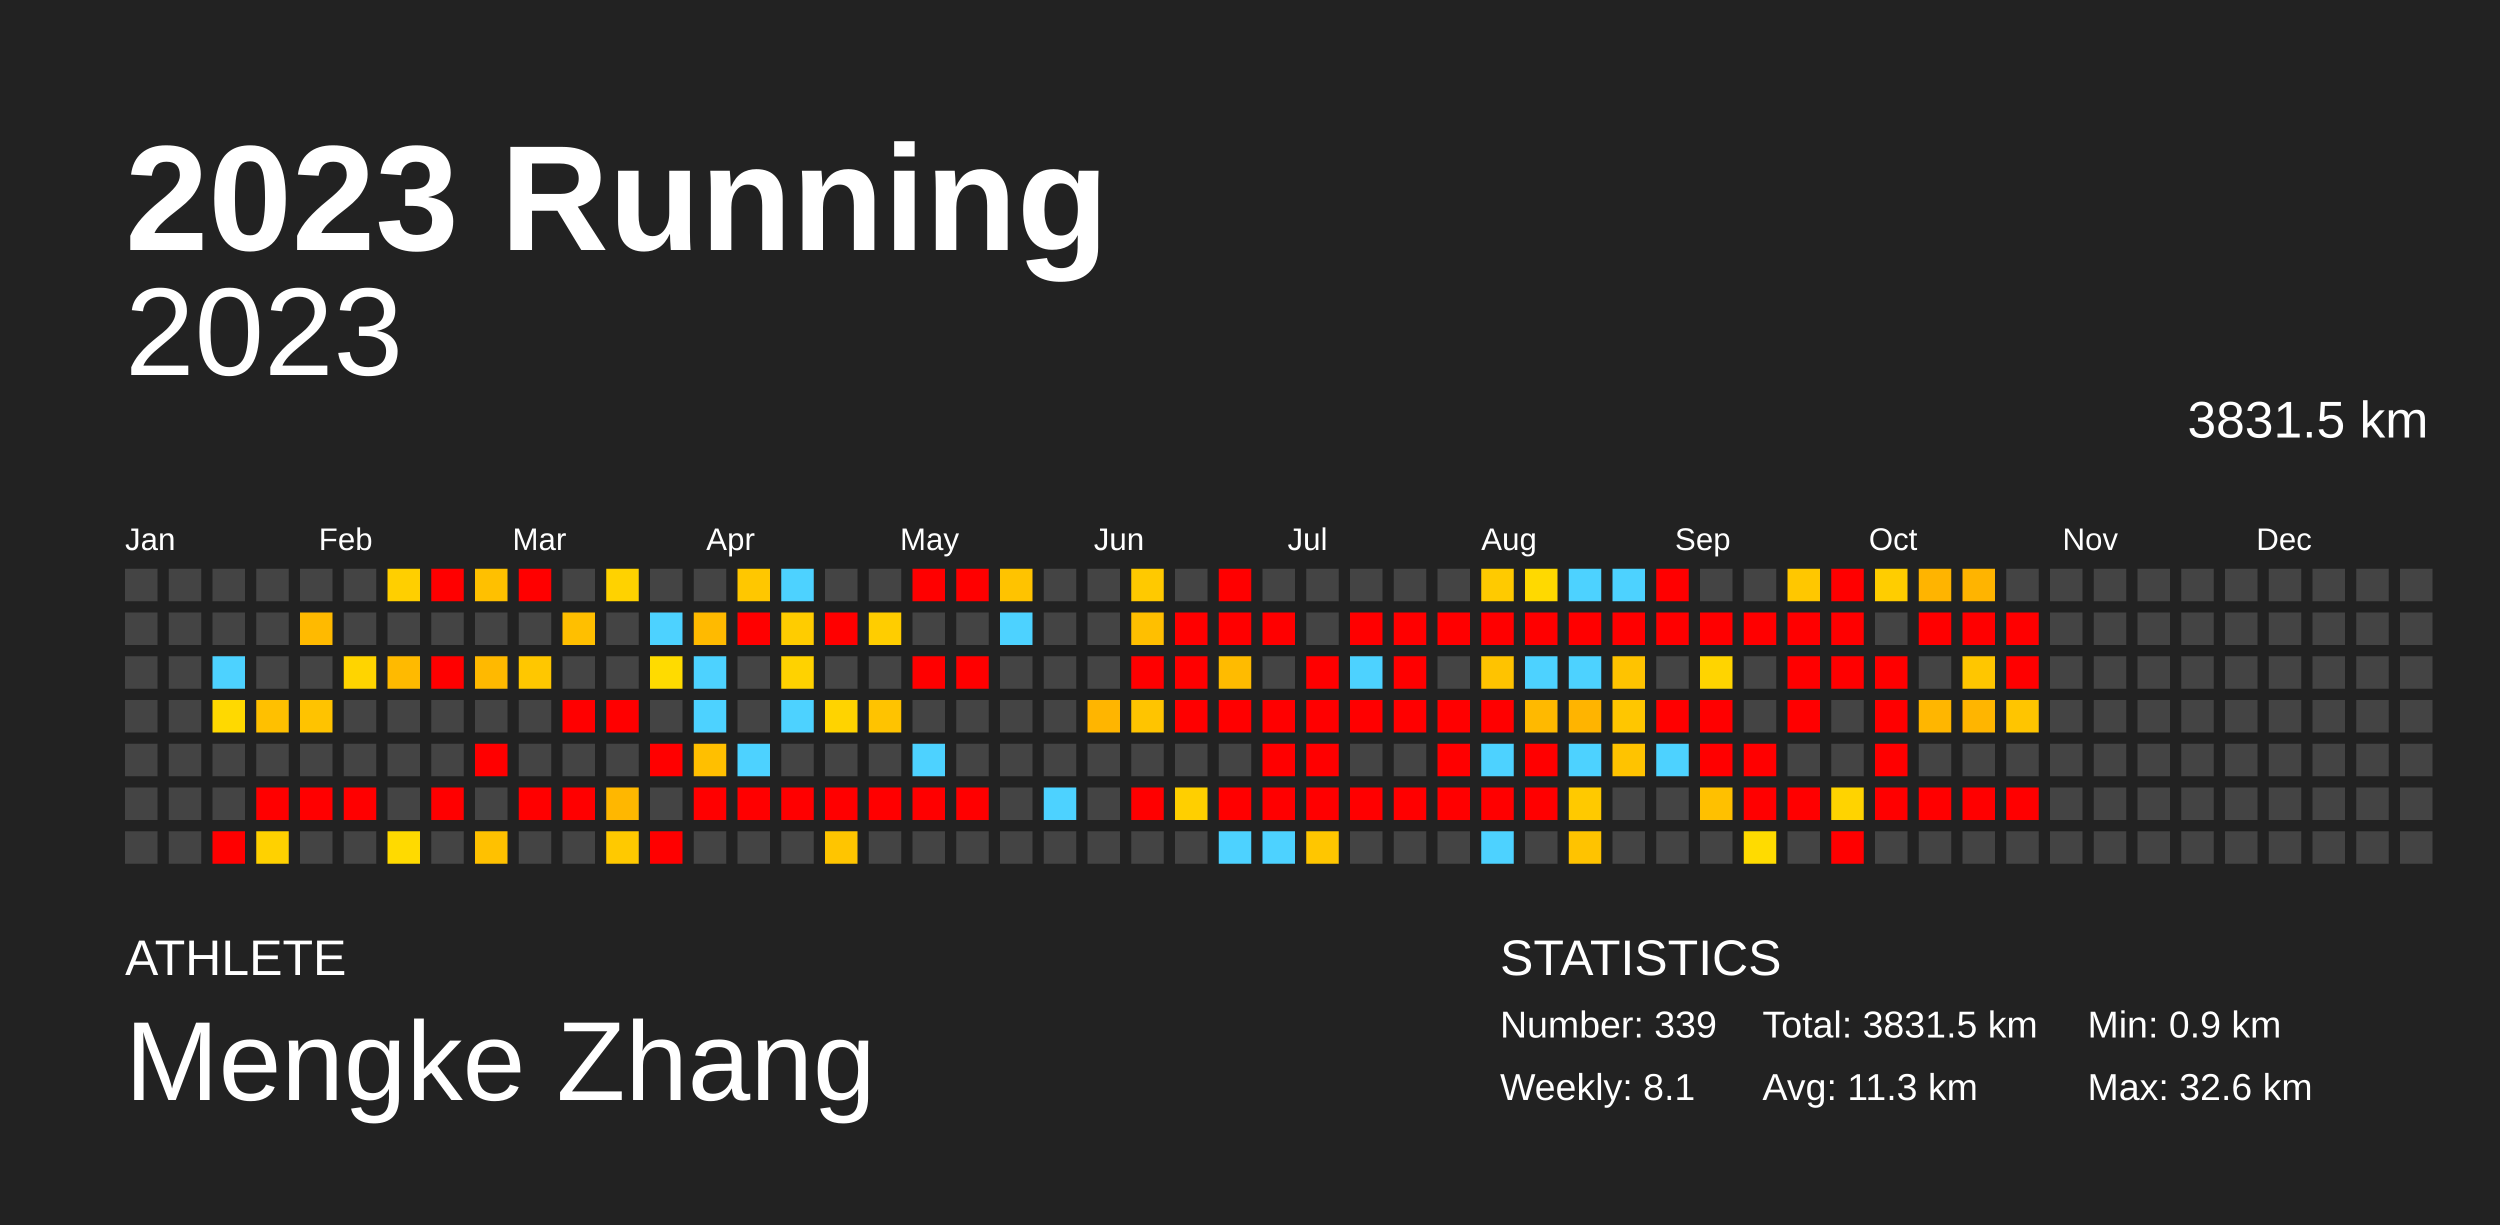
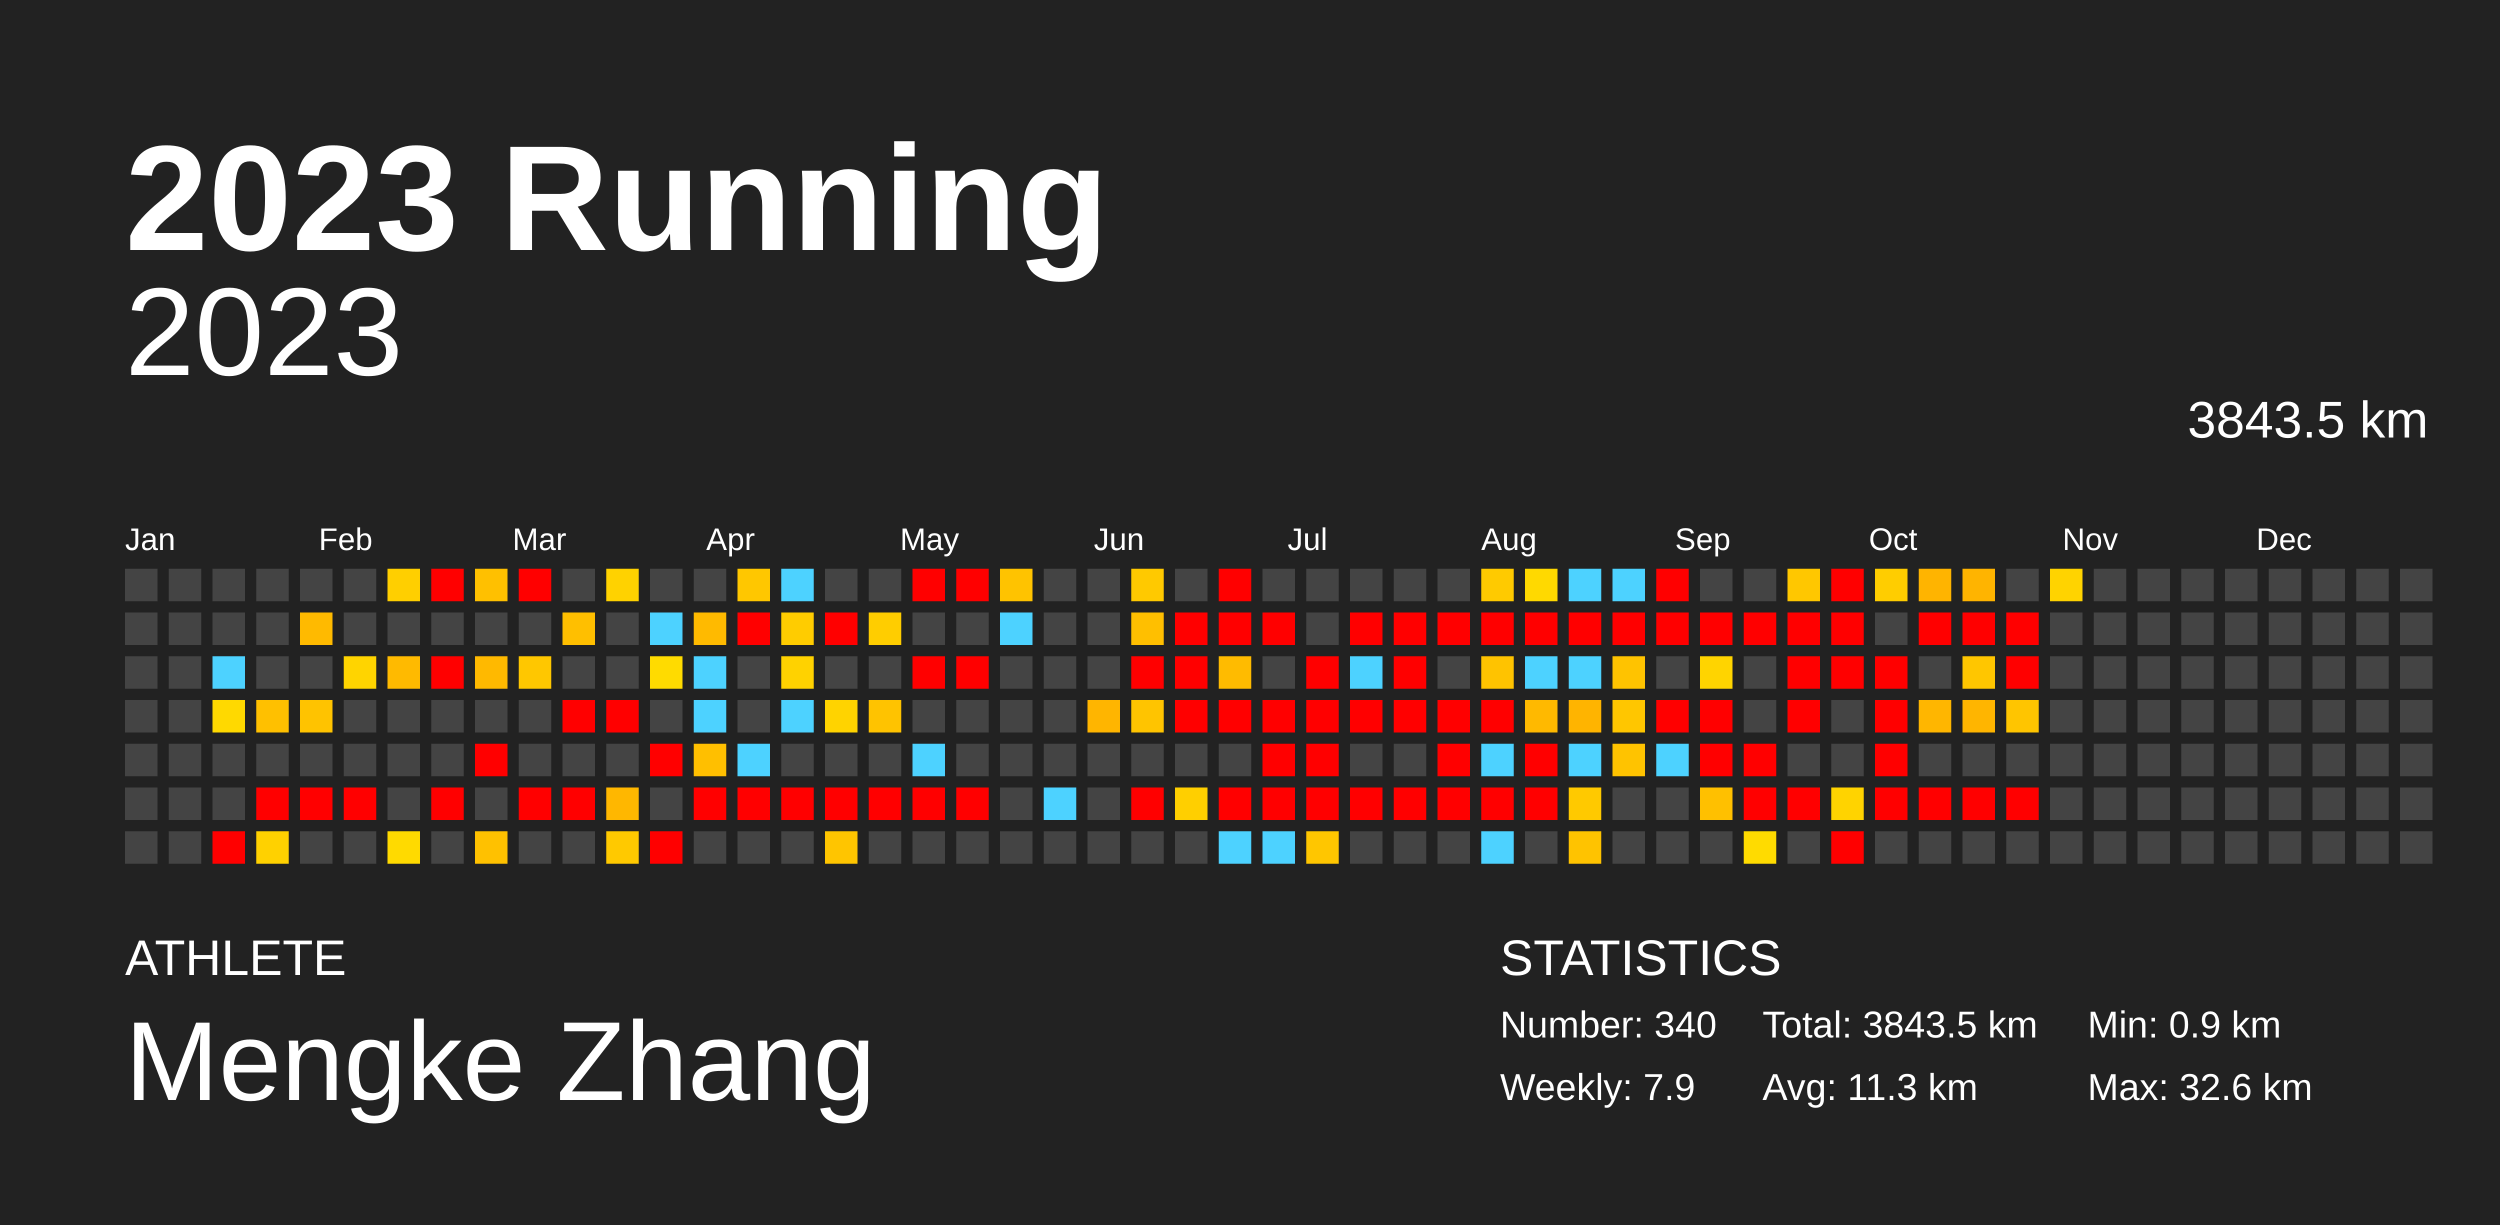
<svg xmlns="http://www.w3.org/2000/svg" baseProfile="full" height="98mm" version="1.1" viewBox="0,0,200,98" width="200mm">
  <defs />
  <rect fill="#222222" height="98" width="200" x="0" y="0" />
  <text fill="#FFFFFF" style="font-size:12px; font-family:Arial; font-weight:bold;" x="10" y="20">2023 Running</text>
  <text fill="#FFFFFF" style="font-size:4px; font-family:Arial" x="10" y="78">ATHLETE</text>
  <text fill="#FFFFFF" style="font-size:9px; font-family:Arial" x="10" y="88">Mengke Zhang</text>
  <text fill="#FFFFFF" style="font-size:4px; font-family:Arial" x="120" y="78">STATISTICS</text>
-   <text fill="#FFFFFF" style="font-size:3px; font-family:Arial" x="120" y="83">Number: 339</text>
-   <text fill="#FFFFFF" style="font-size:3px; font-family:Arial" x="120" y="88">Weekly: 8.1</text>
-   <text fill="#FFFFFF" style="font-size:3px; font-family:Arial" x="141" y="83">Total: 3831.5 km</text>
+   <text fill="#FFFFFF" style="font-size:3px; font-family:Arial" x="120" y="83">Number: 340</text>
+   <text fill="#FFFFFF" style="font-size:3px; font-family:Arial" x="120" y="88">Weekly: 7.9</text>
+   <text fill="#FFFFFF" style="font-size:3px; font-family:Arial" x="141" y="83">Total: 3843.5 km</text>
  <text fill="#FFFFFF" style="font-size:3px; font-family:Arial" x="141" y="88">Avg: 11.3 km</text>
  <text fill="#FFFFFF" style="font-size:3px; font-family:Arial" x="167" y="83">Min: 0.9 km</text>
  <text fill="#FFFFFF" style="font-size:3px; font-family:Arial" x="167" y="88">Max: 32.6 km</text>
  <text alignment-baseline="hanging" fill="#FFFFFF" style="font-size:10.0px; font-family:Arial;" x="10" y="30">2023</text>
-   <text alignment-baseline="hanging" fill="#FFFFFF" style="font-size:4.125px; font-family:Arial;" x="175" y="35">3831.5 km</text>
+   <text alignment-baseline="hanging" fill="#FFFFFF" style="font-size:4.125px; font-family:Arial;" x="175" y="35">3843.5 km</text>
  <text fill="#FFFFFF" style="font-size:2.5px; font-family:Arial" x="10.0" y="44">Jan</text>
  <text fill="#FFFFFF" style="font-size:2.5px; font-family:Arial" x="25.5" y="44">Feb</text>
  <text fill="#FFFFFF" style="font-size:2.5px; font-family:Arial" x="41.0" y="44">Mar</text>
  <text fill="#FFFFFF" style="font-size:2.5px; font-family:Arial" x="56.5" y="44">Apr</text>
  <text fill="#FFFFFF" style="font-size:2.5px; font-family:Arial" x="72.0" y="44">May</text>
  <text fill="#FFFFFF" style="font-size:2.5px; font-family:Arial" x="87.5" y="44">Jun</text>
  <text fill="#FFFFFF" style="font-size:2.5px; font-family:Arial" x="103.0" y="44">Jul</text>
  <text fill="#FFFFFF" style="font-size:2.5px; font-family:Arial" x="118.5" y="44">Aug</text>
  <text fill="#FFFFFF" style="font-size:2.5px; font-family:Arial" x="134.0" y="44">Sep</text>
  <text fill="#FFFFFF" style="font-size:2.5px; font-family:Arial" x="149.5" y="44">Oct</text>
  <text fill="#FFFFFF" style="font-size:2.5px; font-family:Arial" x="165.0" y="44">Nov</text>
  <text fill="#FFFFFF" style="font-size:2.5px; font-family:Arial" x="180.5" y="44">Dec</text>
  <rect fill="#444444" height="2.6" width="2.6" x="10.0" y="45.5" />
  <rect fill="#444444" height="2.6" width="2.6" x="10.0" y="49.0" />
  <rect fill="#444444" height="2.6" width="2.6" x="10.0" y="52.5" />
  <rect fill="#444444" height="2.6" width="2.6" x="10.0" y="56.0" />
  <rect fill="#444444" height="2.6" width="2.6" x="10.0" y="59.5" />
  <rect fill="#444444" height="2.6" width="2.6" x="10.0" y="63.0" />
  <rect fill="#444444" height="2.6" width="2.6" x="10.0" y="66.5" />
  <rect fill="#444444" height="2.6" width="2.6" x="13.5" y="45.5" />
  <rect fill="#444444" height="2.6" width="2.6" x="13.5" y="49.0" />
  <rect fill="#444444" height="2.6" width="2.6" x="13.5" y="52.5" />
  <rect fill="#444444" height="2.6" width="2.6" x="13.5" y="56.0" />
  <rect fill="#444444" height="2.6" width="2.6" x="13.5" y="59.5" />
  <rect fill="#444444" height="2.6" width="2.6" x="13.5" y="63.0" />
  <rect fill="#444444" height="2.6" width="2.6" x="13.5" y="66.5" />
  <rect fill="#444444" height="2.6" width="2.6" x="17.0" y="45.5" />
  <rect fill="#444444" height="2.6" width="2.6" x="17.0" y="49.0" />
  <rect fill="#4dd2ff" height="2.6" width="2.6" x="17.0" y="52.5" />
  <rect fill="#ffd900" height="2.6" width="2.6" x="17.0" y="56.0" />
  <rect fill="#444444" height="2.6" width="2.6" x="17.0" y="59.5" />
  <rect fill="#444444" height="2.6" width="2.6" x="17.0" y="63.0" />
  <rect fill="red" height="2.6" width="2.6" x="17.0" y="66.5" />
  <rect fill="#444444" height="2.6" width="2.6" x="20.5" y="45.5" />
  <rect fill="#444444" height="2.6" width="2.6" x="20.5" y="49.0" />
  <rect fill="#444444" height="2.6" width="2.6" x="20.5" y="52.5" />
  <rect fill="#ffc000" height="2.6" width="2.6" x="20.5" y="56.0" />
  <rect fill="#444444" height="2.6" width="2.6" x="20.5" y="59.5" />
  <rect fill="red" height="2.6" width="2.6" x="20.5" y="63.0" />
  <rect fill="#ffd100" height="2.6" width="2.6" x="20.5" y="66.5" />
  <rect fill="#444444" height="2.6" width="2.6" x="24.0" y="45.5" />
  <rect fill="#ffba00" height="2.6" width="2.6" x="24.0" y="49.0" />
  <rect fill="#444444" height="2.6" width="2.6" x="24.0" y="52.5" />
  <rect fill="#ffc300" height="2.6" width="2.6" x="24.0" y="56.0" />
  <rect fill="#444444" height="2.6" width="2.6" x="24.0" y="59.5" />
  <rect fill="red" height="2.6" width="2.6" x="24.0" y="63.0" />
  <rect fill="#444444" height="2.6" width="2.6" x="24.0" y="66.5" />
  <rect fill="#444444" height="2.6" width="2.6" x="27.5" y="45.5" />
  <rect fill="#444444" height="2.6" width="2.6" x="27.5" y="49.0" />
  <rect fill="#ffd400" height="2.6" width="2.6" x="27.5" y="52.5" />
  <rect fill="#444444" height="2.6" width="2.6" x="27.5" y="56.0" />
  <rect fill="#444444" height="2.6" width="2.6" x="27.5" y="59.5" />
  <rect fill="red" height="2.6" width="2.6" x="27.5" y="63.0" />
  <rect fill="#444444" height="2.6" width="2.6" x="27.5" y="66.5" />
  <rect fill="#ffcf00" height="2.6" width="2.6" x="31.0" y="45.5" />
  <rect fill="#444444" height="2.6" width="2.6" x="31.0" y="49.0" />
  <rect fill="#ffba00" height="2.6" width="2.6" x="31.0" y="52.5" />
  <rect fill="#444444" height="2.6" width="2.6" x="31.0" y="56.0" />
  <rect fill="#444444" height="2.6" width="2.6" x="31.0" y="59.5" />
  <rect fill="#444444" height="2.6" width="2.6" x="31.0" y="63.0" />
  <rect fill="#ffda00" height="2.6" width="2.6" x="31.0" y="66.5" />
  <rect fill="red" height="2.6" width="2.6" x="34.5" y="45.5" />
  <rect fill="#444444" height="2.6" width="2.6" x="34.5" y="49.0" />
  <rect fill="red" height="2.6" width="2.6" x="34.5" y="52.5" />
  <rect fill="#444444" height="2.6" width="2.6" x="34.5" y="56.0" />
  <rect fill="#444444" height="2.6" width="2.6" x="34.5" y="59.5" />
  <rect fill="red" height="2.6" width="2.6" x="34.5" y="63.0" />
  <rect fill="#444444" height="2.6" width="2.6" x="34.5" y="66.5" />
  <rect fill="#ffc000" height="2.6" width="2.6" x="38.0" y="45.5" />
  <rect fill="#444444" height="2.6" width="2.6" x="38.0" y="49.0" />
  <rect fill="#ffb900" height="2.6" width="2.6" x="38.0" y="52.5" />
  <rect fill="#444444" height="2.6" width="2.6" x="38.0" y="56.0" />
  <rect fill="red" height="2.6" width="2.6" x="38.0" y="59.5" />
  <rect fill="#444444" height="2.6" width="2.6" x="38.0" y="63.0" />
  <rect fill="#ffc100" height="2.6" width="2.6" x="38.0" y="66.5" />
  <rect fill="red" height="2.6" width="2.6" x="41.5" y="45.5" />
  <rect fill="#444444" height="2.6" width="2.6" x="41.5" y="49.0" />
  <rect fill="#ffc700" height="2.6" width="2.6" x="41.5" y="52.5" />
  <rect fill="#444444" height="2.6" width="2.6" x="41.5" y="56.0" />
  <rect fill="#444444" height="2.6" width="2.6" x="41.5" y="59.5" />
  <rect fill="red" height="2.6" width="2.6" x="41.5" y="63.0" />
  <rect fill="#444444" height="2.6" width="2.6" x="41.5" y="66.5" />
  <rect fill="#444444" height="2.6" width="2.6" x="45.0" y="45.5" />
  <rect fill="#ffbf00" height="2.6" width="2.6" x="45.0" y="49.0" />
  <rect fill="#444444" height="2.6" width="2.6" x="45.0" y="52.5" />
  <rect fill="red" height="2.6" width="2.6" x="45.0" y="56.0" />
  <rect fill="#444444" height="2.6" width="2.6" x="45.0" y="59.5" />
  <rect fill="red" height="2.6" width="2.6" x="45.0" y="63.0" />
  <rect fill="#444444" height="2.6" width="2.6" x="45.0" y="66.5" />
  <rect fill="#ffd200" height="2.6" width="2.6" x="48.5" y="45.5" />
  <rect fill="#444444" height="2.6" width="2.6" x="48.5" y="49.0" />
  <rect fill="#444444" height="2.6" width="2.6" x="48.5" y="52.5" />
  <rect fill="red" height="2.6" width="2.6" x="48.5" y="56.0" />
  <rect fill="#444444" height="2.6" width="2.6" x="48.5" y="59.5" />
  <rect fill="#ffb700" height="2.6" width="2.6" x="48.5" y="63.0" />
  <rect fill="#ffc900" height="2.6" width="2.6" x="48.5" y="66.5" />
  <rect fill="#444444" height="2.6" width="2.6" x="52.0" y="45.5" />
  <rect fill="#4dd2ff" height="2.6" width="2.6" x="52.0" y="49.0" />
  <rect fill="#ffdb00" height="2.6" width="2.6" x="52.0" y="52.5" />
  <rect fill="#444444" height="2.6" width="2.6" x="52.0" y="56.0" />
  <rect fill="red" height="2.6" width="2.6" x="52.0" y="59.5" />
  <rect fill="#444444" height="2.6" width="2.6" x="52.0" y="63.0" />
  <rect fill="red" height="2.6" width="2.6" x="52.0" y="66.5" />
  <rect fill="#444444" height="2.6" width="2.6" x="55.5" y="45.5" />
  <rect fill="#ffba00" height="2.6" width="2.6" x="55.5" y="49.0" />
  <rect fill="#4dd2ff" height="2.6" width="2.6" x="55.5" y="52.5" />
  <rect fill="#4dd2ff" height="2.6" width="2.6" x="55.5" y="56.0" />
  <rect fill="#ffbf00" height="2.6" width="2.6" x="55.5" y="59.5" />
  <rect fill="red" height="2.6" width="2.6" x="55.5" y="63.0" />
  <rect fill="#444444" height="2.6" width="2.6" x="55.5" y="66.5" />
  <rect fill="#ffc700" height="2.6" width="2.6" x="59.0" y="45.5" />
  <rect fill="red" height="2.6" width="2.6" x="59.0" y="49.0" />
  <rect fill="#444444" height="2.6" width="2.6" x="59.0" y="52.5" />
  <rect fill="#444444" height="2.6" width="2.6" x="59.0" y="56.0" />
  <rect fill="#4dd2ff" height="2.6" width="2.6" x="59.0" y="59.5" />
  <rect fill="red" height="2.6" width="2.6" x="59.0" y="63.0" />
  <rect fill="#444444" height="2.6" width="2.6" x="59.0" y="66.5" />
  <rect fill="#4dd2ff" height="2.6" width="2.6" x="62.5" y="45.5" />
  <rect fill="#ffcc00" height="2.6" width="2.6" x="62.5" y="49.0" />
  <rect fill="#ffd200" height="2.6" width="2.6" x="62.5" y="52.5" />
  <rect fill="#4dd2ff" height="2.6" width="2.6" x="62.5" y="56.0" />
  <rect fill="#444444" height="2.6" width="2.6" x="62.5" y="59.5" />
  <rect fill="red" height="2.6" width="2.6" x="62.5" y="63.0" />
  <rect fill="#444444" height="2.6" width="2.6" x="62.5" y="66.5" />
  <rect fill="#444444" height="2.6" width="2.6" x="66.0" y="45.5" />
  <rect fill="red" height="2.6" width="2.6" x="66.0" y="49.0" />
  <rect fill="#444444" height="2.6" width="2.6" x="66.0" y="52.5" />
  <rect fill="#ffd300" height="2.6" width="2.6" x="66.0" y="56.0" />
  <rect fill="#444444" height="2.6" width="2.6" x="66.0" y="59.5" />
  <rect fill="red" height="2.6" width="2.6" x="66.0" y="63.0" />
  <rect fill="#ffc500" height="2.6" width="2.6" x="66.0" y="66.5" />
  <rect fill="#444444" height="2.6" width="2.6" x="69.5" y="45.5" />
  <rect fill="#ffcd00" height="2.6" width="2.6" x="69.5" y="49.0" />
  <rect fill="#444444" height="2.6" width="2.6" x="69.5" y="52.5" />
  <rect fill="#ffc300" height="2.6" width="2.6" x="69.5" y="56.0" />
  <rect fill="#444444" height="2.6" width="2.6" x="69.5" y="59.5" />
  <rect fill="red" height="2.6" width="2.6" x="69.5" y="63.0" />
  <rect fill="#444444" height="2.6" width="2.6" x="69.5" y="66.5" />
  <rect fill="red" height="2.6" width="2.6" x="73.0" y="45.5" />
  <rect fill="#444444" height="2.6" width="2.6" x="73.0" y="49.0" />
  <rect fill="red" height="2.6" width="2.6" x="73.0" y="52.5" />
  <rect fill="#444444" height="2.6" width="2.6" x="73.0" y="56.0" />
  <rect fill="#4dd2ff" height="2.6" width="2.6" x="73.0" y="59.5" />
  <rect fill="red" height="2.6" width="2.6" x="73.0" y="63.0" />
  <rect fill="#444444" height="2.6" width="2.6" x="73.0" y="66.5" />
  <rect fill="red" height="2.6" width="2.6" x="76.5" y="45.5" />
  <rect fill="#444444" height="2.6" width="2.6" x="76.5" y="49.0" />
  <rect fill="red" height="2.6" width="2.6" x="76.5" y="52.5" />
  <rect fill="#444444" height="2.6" width="2.6" x="76.5" y="56.0" />
  <rect fill="#444444" height="2.6" width="2.6" x="76.5" y="59.5" />
  <rect fill="red" height="2.6" width="2.6" x="76.5" y="63.0" />
  <rect fill="#444444" height="2.6" width="2.6" x="76.5" y="66.5" />
  <rect fill="#ffc300" height="2.6" width="2.6" x="80.0" y="45.5" />
  <rect fill="#4dd2ff" height="2.6" width="2.6" x="80.0" y="49.0" />
  <rect fill="#444444" height="2.6" width="2.6" x="80.0" y="52.5" />
  <rect fill="#444444" height="2.6" width="2.6" x="80.0" y="56.0" />
  <rect fill="#444444" height="2.6" width="2.6" x="80.0" y="59.5" />
  <rect fill="#444444" height="2.6" width="2.6" x="80.0" y="63.0" />
  <rect fill="#444444" height="2.6" width="2.6" x="80.0" y="66.5" />
  <rect fill="#444444" height="2.6" width="2.6" x="83.5" y="45.5" />
  <rect fill="#444444" height="2.6" width="2.6" x="83.5" y="49.0" />
  <rect fill="#444444" height="2.6" width="2.6" x="83.5" y="52.5" />
  <rect fill="#444444" height="2.6" width="2.6" x="83.5" y="56.0" />
  <rect fill="#444444" height="2.6" width="2.6" x="83.5" y="59.5" />
  <rect fill="#4dd2ff" height="2.6" width="2.6" x="83.5" y="63.0" />
  <rect fill="#444444" height="2.6" width="2.6" x="83.5" y="66.5" />
  <rect fill="#444444" height="2.6" width="2.6" x="87.0" y="45.5" />
  <rect fill="#444444" height="2.6" width="2.6" x="87.0" y="49.0" />
  <rect fill="#444444" height="2.6" width="2.6" x="87.0" y="52.5" />
  <rect fill="#ffb500" height="2.6" width="2.6" x="87.0" y="56.0" />
  <rect fill="#444444" height="2.6" width="2.6" x="87.0" y="59.5" />
  <rect fill="#444444" height="2.6" width="2.6" x="87.0" y="63.0" />
  <rect fill="#444444" height="2.6" width="2.6" x="87.0" y="66.5" />
  <rect fill="#ffc900" height="2.6" width="2.6" x="90.5" y="45.5" />
  <rect fill="#ffbf00" height="2.6" width="2.6" x="90.5" y="49.0" />
  <rect fill="red" height="2.6" width="2.6" x="90.5" y="52.5" />
  <rect fill="#ffc400" height="2.6" width="2.6" x="90.5" y="56.0" />
  <rect fill="#444444" height="2.6" width="2.6" x="90.5" y="59.5" />
  <rect fill="red" height="2.6" width="2.6" x="90.5" y="63.0" />
  <rect fill="#444444" height="2.6" width="2.6" x="90.5" y="66.5" />
  <rect fill="#444444" height="2.6" width="2.6" x="94.0" y="45.5" />
  <rect fill="red" height="2.6" width="2.6" x="94.0" y="49.0" />
  <rect fill="red" height="2.6" width="2.6" x="94.0" y="52.5" />
  <rect fill="red" height="2.6" width="2.6" x="94.0" y="56.0" />
  <rect fill="#444444" height="2.6" width="2.6" x="94.0" y="59.5" />
  <rect fill="#ffcf00" height="2.6" width="2.6" x="94.0" y="63.0" />
  <rect fill="#444444" height="2.6" width="2.6" x="94.0" y="66.5" />
  <rect fill="red" height="2.6" width="2.6" x="97.5" y="45.5" />
  <rect fill="red" height="2.6" width="2.6" x="97.5" y="49.0" />
  <rect fill="#ffbb00" height="2.6" width="2.6" x="97.5" y="52.5" />
  <rect fill="red" height="2.6" width="2.6" x="97.5" y="56.0" />
  <rect fill="#444444" height="2.6" width="2.6" x="97.5" y="59.5" />
  <rect fill="red" height="2.6" width="2.6" x="97.5" y="63.0" />
  <rect fill="#4dd2ff" height="2.6" width="2.6" x="97.5" y="66.5" />
  <rect fill="#444444" height="2.6" width="2.6" x="101.0" y="45.5" />
  <rect fill="red" height="2.6" width="2.6" x="101.0" y="49.0" />
  <rect fill="#444444" height="2.6" width="2.6" x="101.0" y="52.5" />
  <rect fill="red" height="2.6" width="2.6" x="101.0" y="56.0" />
  <rect fill="red" height="2.6" width="2.6" x="101.0" y="59.5" />
  <rect fill="red" height="2.6" width="2.6" x="101.0" y="63.0" />
  <rect fill="#4dd2ff" height="2.6" width="2.6" x="101.0" y="66.5" />
  <rect fill="#444444" height="2.6" width="2.6" x="104.5" y="45.5" />
  <rect fill="#444444" height="2.6" width="2.6" x="104.5" y="49.0" />
  <rect fill="red" height="2.6" width="2.6" x="104.5" y="52.5" />
  <rect fill="red" height="2.6" width="2.6" x="104.5" y="56.0" />
  <rect fill="red" height="2.6" width="2.6" x="104.5" y="59.5" />
  <rect fill="red" height="2.6" width="2.6" x="104.5" y="63.0" />
  <rect fill="#ffc600" height="2.6" width="2.6" x="104.5" y="66.5" />
  <rect fill="#444444" height="2.6" width="2.6" x="108.0" y="45.5" />
  <rect fill="red" height="2.6" width="2.6" x="108.0" y="49.0" />
  <rect fill="#4dd2ff" height="2.6" width="2.6" x="108.0" y="52.5" />
  <rect fill="red" height="2.6" width="2.6" x="108.0" y="56.0" />
  <rect fill="#444444" height="2.6" width="2.6" x="108.0" y="59.5" />
  <rect fill="red" height="2.6" width="2.6" x="108.0" y="63.0" />
  <rect fill="#444444" height="2.6" width="2.6" x="108.0" y="66.5" />
  <rect fill="#444444" height="2.6" width="2.6" x="111.5" y="45.5" />
  <rect fill="red" height="2.6" width="2.6" x="111.5" y="49.0" />
  <rect fill="red" height="2.6" width="2.6" x="111.5" y="52.5" />
  <rect fill="red" height="2.6" width="2.6" x="111.5" y="56.0" />
  <rect fill="#444444" height="2.6" width="2.6" x="111.5" y="59.5" />
  <rect fill="red" height="2.6" width="2.6" x="111.5" y="63.0" />
  <rect fill="#444444" height="2.6" width="2.6" x="111.5" y="66.5" />
  <rect fill="#444444" height="2.6" width="2.6" x="115.0" y="45.5" />
  <rect fill="red" height="2.6" width="2.6" x="115.0" y="49.0" />
  <rect fill="#444444" height="2.6" width="2.6" x="115.0" y="52.5" />
  <rect fill="red" height="2.6" width="2.6" x="115.0" y="56.0" />
  <rect fill="red" height="2.6" width="2.6" x="115.0" y="59.5" />
  <rect fill="red" height="2.6" width="2.6" x="115.0" y="63.0" />
  <rect fill="#444444" height="2.6" width="2.6" x="115.0" y="66.5" />
  <rect fill="#ffca00" height="2.6" width="2.6" x="118.5" y="45.5" />
  <rect fill="red" height="2.6" width="2.6" x="118.5" y="49.0" />
  <rect fill="#ffc300" height="2.6" width="2.6" x="118.5" y="52.5" />
  <rect fill="red" height="2.6" width="2.6" x="118.5" y="56.0" />
  <rect fill="#4dd2ff" height="2.6" width="2.6" x="118.5" y="59.5" />
  <rect fill="red" height="2.6" width="2.6" x="118.5" y="63.0" />
  <rect fill="#4dd2ff" height="2.6" width="2.6" x="118.5" y="66.5" />
  <rect fill="#ffd900" height="2.6" width="2.6" x="122.0" y="45.5" />
  <rect fill="red" height="2.6" width="2.6" x="122.0" y="49.0" />
  <rect fill="#4dd2ff" height="2.6" width="2.6" x="122.0" y="52.5" />
  <rect fill="#ffb900" height="2.6" width="2.6" x="122.0" y="56.0" />
  <rect fill="red" height="2.6" width="2.6" x="122.0" y="59.5" />
  <rect fill="red" height="2.6" width="2.6" x="122.0" y="63.0" />
  <rect fill="#444444" height="2.6" width="2.6" x="122.0" y="66.5" />
  <rect fill="#4dd2ff" height="2.6" width="2.6" x="125.5" y="45.5" />
  <rect fill="red" height="2.6" width="2.6" x="125.5" y="49.0" />
  <rect fill="#4dd2ff" height="2.6" width="2.6" x="125.5" y="52.5" />
  <rect fill="#ffb400" height="2.6" width="2.6" x="125.5" y="56.0" />
  <rect fill="#4dd2ff" height="2.6" width="2.6" x="125.5" y="59.5" />
  <rect fill="#ffc900" height="2.6" width="2.6" x="125.5" y="63.0" />
  <rect fill="#ffc300" height="2.6" width="2.6" x="125.5" y="66.5" />
  <rect fill="#4dd2ff" height="2.6" width="2.6" x="129.0" y="45.5" />
  <rect fill="red" height="2.6" width="2.6" x="129.0" y="49.0" />
  <rect fill="#ffc300" height="2.6" width="2.6" x="129.0" y="52.5" />
  <rect fill="#ffc600" height="2.6" width="2.6" x="129.0" y="56.0" />
  <rect fill="#ffc300" height="2.6" width="2.6" x="129.0" y="59.5" />
  <rect fill="#444444" height="2.6" width="2.6" x="129.0" y="63.0" />
  <rect fill="#444444" height="2.6" width="2.6" x="129.0" y="66.5" />
  <rect fill="red" height="2.6" width="2.6" x="132.5" y="45.5" />
  <rect fill="red" height="2.6" width="2.6" x="132.5" y="49.0" />
  <rect fill="#444444" height="2.6" width="2.6" x="132.5" y="52.5" />
  <rect fill="red" height="2.6" width="2.6" x="132.5" y="56.0" />
  <rect fill="#4dd2ff" height="2.6" width="2.6" x="132.5" y="59.5" />
  <rect fill="#444444" height="2.6" width="2.6" x="132.5" y="63.0" />
  <rect fill="#444444" height="2.6" width="2.6" x="132.5" y="66.5" />
  <rect fill="#444444" height="2.6" width="2.6" x="136.0" y="45.5" />
  <rect fill="red" height="2.6" width="2.6" x="136.0" y="49.0" />
  <rect fill="#ffd400" height="2.6" width="2.6" x="136.0" y="52.5" />
  <rect fill="red" height="2.6" width="2.6" x="136.0" y="56.0" />
  <rect fill="red" height="2.6" width="2.6" x="136.0" y="59.5" />
  <rect fill="#ffc000" height="2.6" width="2.6" x="136.0" y="63.0" />
  <rect fill="#444444" height="2.6" width="2.6" x="136.0" y="66.5" />
  <rect fill="#444444" height="2.6" width="2.6" x="139.5" y="45.5" />
  <rect fill="red" height="2.6" width="2.6" x="139.5" y="49.0" />
  <rect fill="#444444" height="2.6" width="2.6" x="139.5" y="52.5" />
  <rect fill="#444444" height="2.6" width="2.6" x="139.5" y="56.0" />
  <rect fill="red" height="2.6" width="2.6" x="139.5" y="59.5" />
  <rect fill="red" height="2.6" width="2.6" x="139.5" y="63.0" />
  <rect fill="#ffdb00" height="2.6" width="2.6" x="139.5" y="66.5" />
  <rect fill="#ffc700" height="2.6" width="2.6" x="143.0" y="45.5" />
  <rect fill="red" height="2.6" width="2.6" x="143.0" y="49.0" />
  <rect fill="red" height="2.6" width="2.6" x="143.0" y="52.5" />
  <rect fill="red" height="2.6" width="2.6" x="143.0" y="56.0" />
  <rect fill="#444444" height="2.6" width="2.6" x="143.0" y="59.5" />
  <rect fill="red" height="2.6" width="2.6" x="143.0" y="63.0" />
  <rect fill="#444444" height="2.6" width="2.6" x="143.0" y="66.5" />
  <rect fill="red" height="2.6" width="2.6" x="146.5" y="45.5" />
  <rect fill="red" height="2.6" width="2.6" x="146.5" y="49.0" />
  <rect fill="red" height="2.6" width="2.6" x="146.5" y="52.5" />
  <rect fill="#444444" height="2.6" width="2.6" x="146.5" y="56.0" />
  <rect fill="#444444" height="2.6" width="2.6" x="146.5" y="59.5" />
  <rect fill="#ffd300" height="2.6" width="2.6" x="146.5" y="63.0" />
  <rect fill="red" height="2.6" width="2.6" x="146.5" y="66.5" />
  <rect fill="#ffcd00" height="2.6" width="2.6" x="150.0" y="45.5" />
  <rect fill="#444444" height="2.6" width="2.6" x="150.0" y="49.0" />
  <rect fill="red" height="2.6" width="2.6" x="150.0" y="52.5" />
  <rect fill="red" height="2.6" width="2.6" x="150.0" y="56.0" />
  <rect fill="red" height="2.6" width="2.6" x="150.0" y="59.5" />
  <rect fill="red" height="2.6" width="2.6" x="150.0" y="63.0" />
  <rect fill="#444444" height="2.6" width="2.6" x="150.0" y="66.5" />
  <rect fill="#ffb400" height="2.6" width="2.6" x="153.5" y="45.5" />
  <rect fill="red" height="2.6" width="2.6" x="153.5" y="49.0" />
  <rect fill="#444444" height="2.6" width="2.6" x="153.5" y="52.5" />
  <rect fill="#ffb600" height="2.6" width="2.6" x="153.5" y="56.0" />
  <rect fill="#444444" height="2.6" width="2.6" x="153.5" y="59.5" />
  <rect fill="red" height="2.6" width="2.6" x="153.5" y="63.0" />
  <rect fill="#444444" height="2.6" width="2.6" x="153.5" y="66.5" />
  <rect fill="#ffb400" height="2.6" width="2.6" x="157.0" y="45.5" />
  <rect fill="red" height="2.6" width="2.6" x="157.0" y="49.0" />
  <rect fill="#ffc600" height="2.6" width="2.6" x="157.0" y="52.5" />
  <rect fill="#ffb500" height="2.6" width="2.6" x="157.0" y="56.0" />
  <rect fill="#444444" height="2.6" width="2.6" x="157.0" y="59.5" />
  <rect fill="red" height="2.6" width="2.6" x="157.0" y="63.0" />
  <rect fill="#444444" height="2.6" width="2.6" x="157.0" y="66.5" />
  <rect fill="#444444" height="2.6" width="2.6" x="160.5" y="45.5" />
  <rect fill="red" height="2.6" width="2.6" x="160.5" y="49.0" />
  <rect fill="red" height="2.6" width="2.6" x="160.5" y="52.5" />
  <rect fill="#ffc500" height="2.6" width="2.6" x="160.5" y="56.0" />
  <rect fill="#444444" height="2.6" width="2.6" x="160.5" y="59.5" />
  <rect fill="red" height="2.6" width="2.6" x="160.5" y="63.0" />
  <rect fill="#444444" height="2.6" width="2.6" x="160.5" y="66.5" />
-   <rect fill="#444444" height="2.6" width="2.6" x="164.0" y="45.5" />
+   <rect fill="#ffd300" height="2.6" width="2.6" x="164.0" y="45.5" />
  <rect fill="#444444" height="2.6" width="2.6" x="164.0" y="49.0" />
  <rect fill="#444444" height="2.6" width="2.6" x="164.0" y="52.5" />
  <rect fill="#444444" height="2.6" width="2.6" x="164.0" y="56.0" />
  <rect fill="#444444" height="2.6" width="2.6" x="164.0" y="59.5" />
  <rect fill="#444444" height="2.6" width="2.6" x="164.0" y="63.0" />
  <rect fill="#444444" height="2.6" width="2.6" x="164.0" y="66.5" />
  <rect fill="#444444" height="2.6" width="2.6" x="167.5" y="45.5" />
  <rect fill="#444444" height="2.6" width="2.6" x="167.5" y="49.0" />
  <rect fill="#444444" height="2.6" width="2.6" x="167.5" y="52.5" />
  <rect fill="#444444" height="2.6" width="2.6" x="167.5" y="56.0" />
  <rect fill="#444444" height="2.6" width="2.6" x="167.5" y="59.5" />
  <rect fill="#444444" height="2.6" width="2.6" x="167.5" y="63.0" />
  <rect fill="#444444" height="2.6" width="2.6" x="167.5" y="66.5" />
  <rect fill="#444444" height="2.6" width="2.6" x="171.0" y="45.5" />
  <rect fill="#444444" height="2.6" width="2.6" x="171.0" y="49.0" />
  <rect fill="#444444" height="2.6" width="2.6" x="171.0" y="52.5" />
  <rect fill="#444444" height="2.6" width="2.6" x="171.0" y="56.0" />
  <rect fill="#444444" height="2.6" width="2.6" x="171.0" y="59.5" />
  <rect fill="#444444" height="2.6" width="2.6" x="171.0" y="63.0" />
  <rect fill="#444444" height="2.6" width="2.6" x="171.0" y="66.5" />
  <rect fill="#444444" height="2.6" width="2.6" x="174.5" y="45.5" />
  <rect fill="#444444" height="2.6" width="2.6" x="174.5" y="49.0" />
  <rect fill="#444444" height="2.6" width="2.6" x="174.5" y="52.5" />
  <rect fill="#444444" height="2.6" width="2.6" x="174.5" y="56.0" />
  <rect fill="#444444" height="2.6" width="2.6" x="174.5" y="59.5" />
  <rect fill="#444444" height="2.6" width="2.6" x="174.5" y="63.0" />
  <rect fill="#444444" height="2.6" width="2.6" x="174.5" y="66.5" />
  <rect fill="#444444" height="2.6" width="2.6" x="178.0" y="45.5" />
  <rect fill="#444444" height="2.6" width="2.6" x="178.0" y="49.0" />
  <rect fill="#444444" height="2.6" width="2.6" x="178.0" y="52.5" />
  <rect fill="#444444" height="2.6" width="2.6" x="178.0" y="56.0" />
  <rect fill="#444444" height="2.6" width="2.6" x="178.0" y="59.5" />
  <rect fill="#444444" height="2.6" width="2.6" x="178.0" y="63.0" />
  <rect fill="#444444" height="2.6" width="2.6" x="178.0" y="66.5" />
  <rect fill="#444444" height="2.6" width="2.6" x="181.5" y="45.5" />
  <rect fill="#444444" height="2.6" width="2.6" x="181.5" y="49.0" />
  <rect fill="#444444" height="2.6" width="2.6" x="181.5" y="52.5" />
  <rect fill="#444444" height="2.6" width="2.6" x="181.5" y="56.0" />
  <rect fill="#444444" height="2.6" width="2.6" x="181.5" y="59.5" />
  <rect fill="#444444" height="2.6" width="2.6" x="181.5" y="63.0" />
  <rect fill="#444444" height="2.6" width="2.6" x="181.5" y="66.5" />
  <rect fill="#444444" height="2.6" width="2.6" x="185.0" y="45.5" />
  <rect fill="#444444" height="2.6" width="2.6" x="185.0" y="49.0" />
  <rect fill="#444444" height="2.6" width="2.6" x="185.0" y="52.5" />
  <rect fill="#444444" height="2.6" width="2.6" x="185.0" y="56.0" />
  <rect fill="#444444" height="2.6" width="2.6" x="185.0" y="59.5" />
  <rect fill="#444444" height="2.6" width="2.6" x="185.0" y="63.0" />
  <rect fill="#444444" height="2.6" width="2.6" x="185.0" y="66.5" />
  <rect fill="#444444" height="2.6" width="2.6" x="188.5" y="45.5" />
  <rect fill="#444444" height="2.6" width="2.6" x="188.5" y="49.0" />
  <rect fill="#444444" height="2.6" width="2.6" x="188.5" y="52.5" />
  <rect fill="#444444" height="2.6" width="2.6" x="188.5" y="56.0" />
  <rect fill="#444444" height="2.6" width="2.6" x="188.5" y="59.5" />
  <rect fill="#444444" height="2.6" width="2.6" x="188.5" y="63.0" />
  <rect fill="#444444" height="2.6" width="2.6" x="188.5" y="66.5" />
  <rect fill="#444444" height="2.6" width="2.6" x="192.0" y="45.5" />
  <rect fill="#444444" height="2.6" width="2.6" x="192.0" y="49.0" />
  <rect fill="#444444" height="2.6" width="2.6" x="192.0" y="52.5" />
  <rect fill="#444444" height="2.6" width="2.6" x="192.0" y="56.0" />
  <rect fill="#444444" height="2.6" width="2.6" x="192.0" y="59.5" />
  <rect fill="#444444" height="2.6" width="2.6" x="192.0" y="63.0" />
  <rect fill="#444444" height="2.6" width="2.6" x="192.0" y="66.5" />
</svg>
